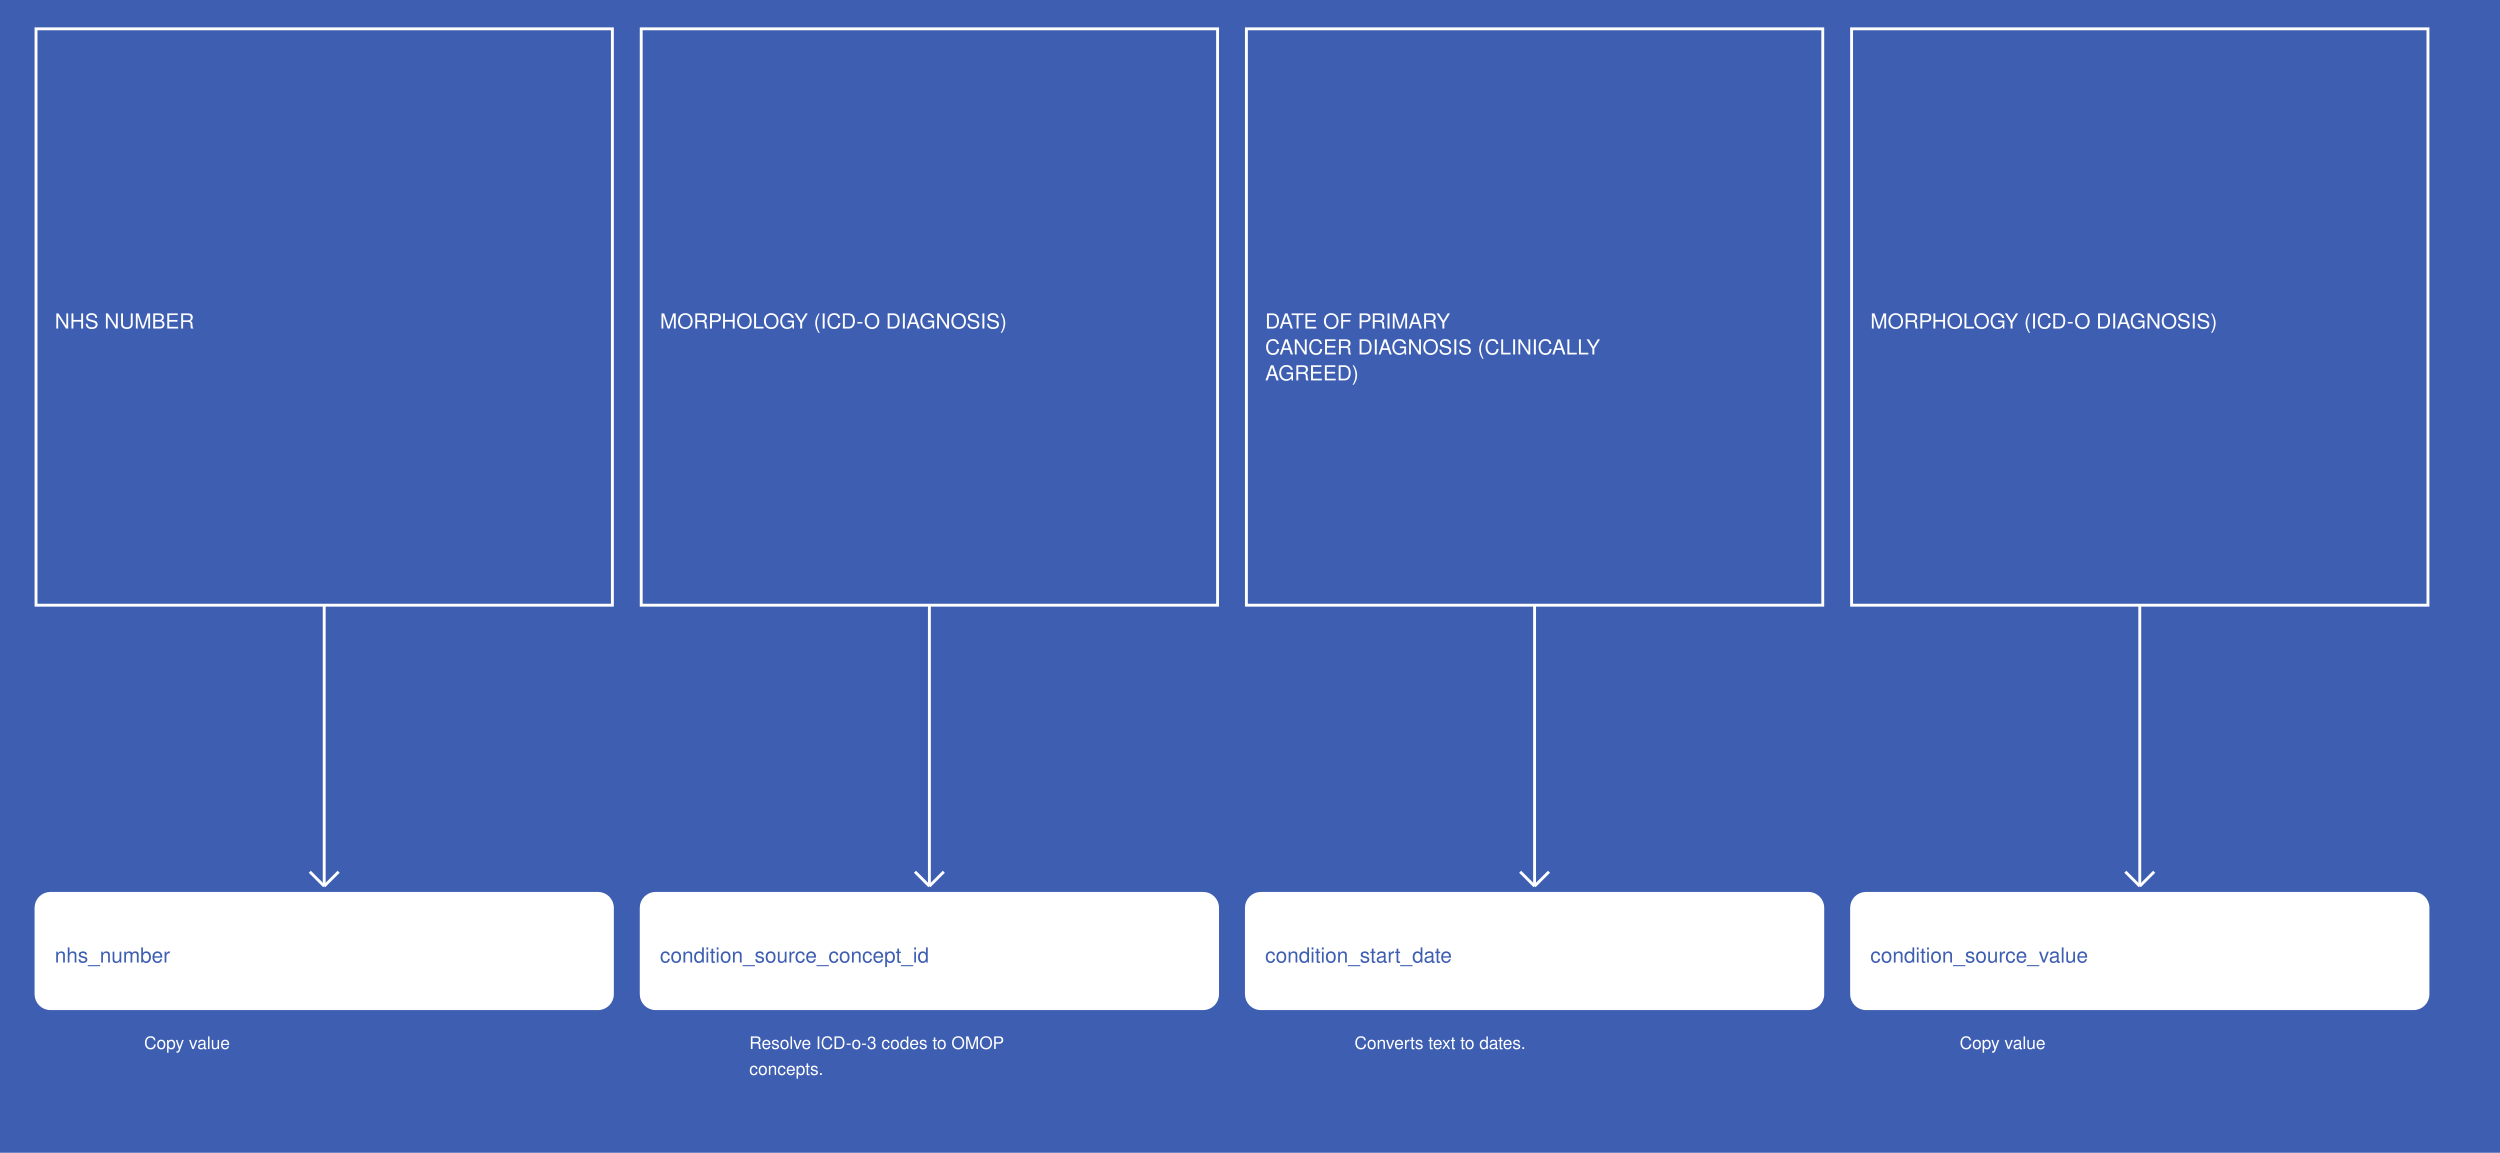
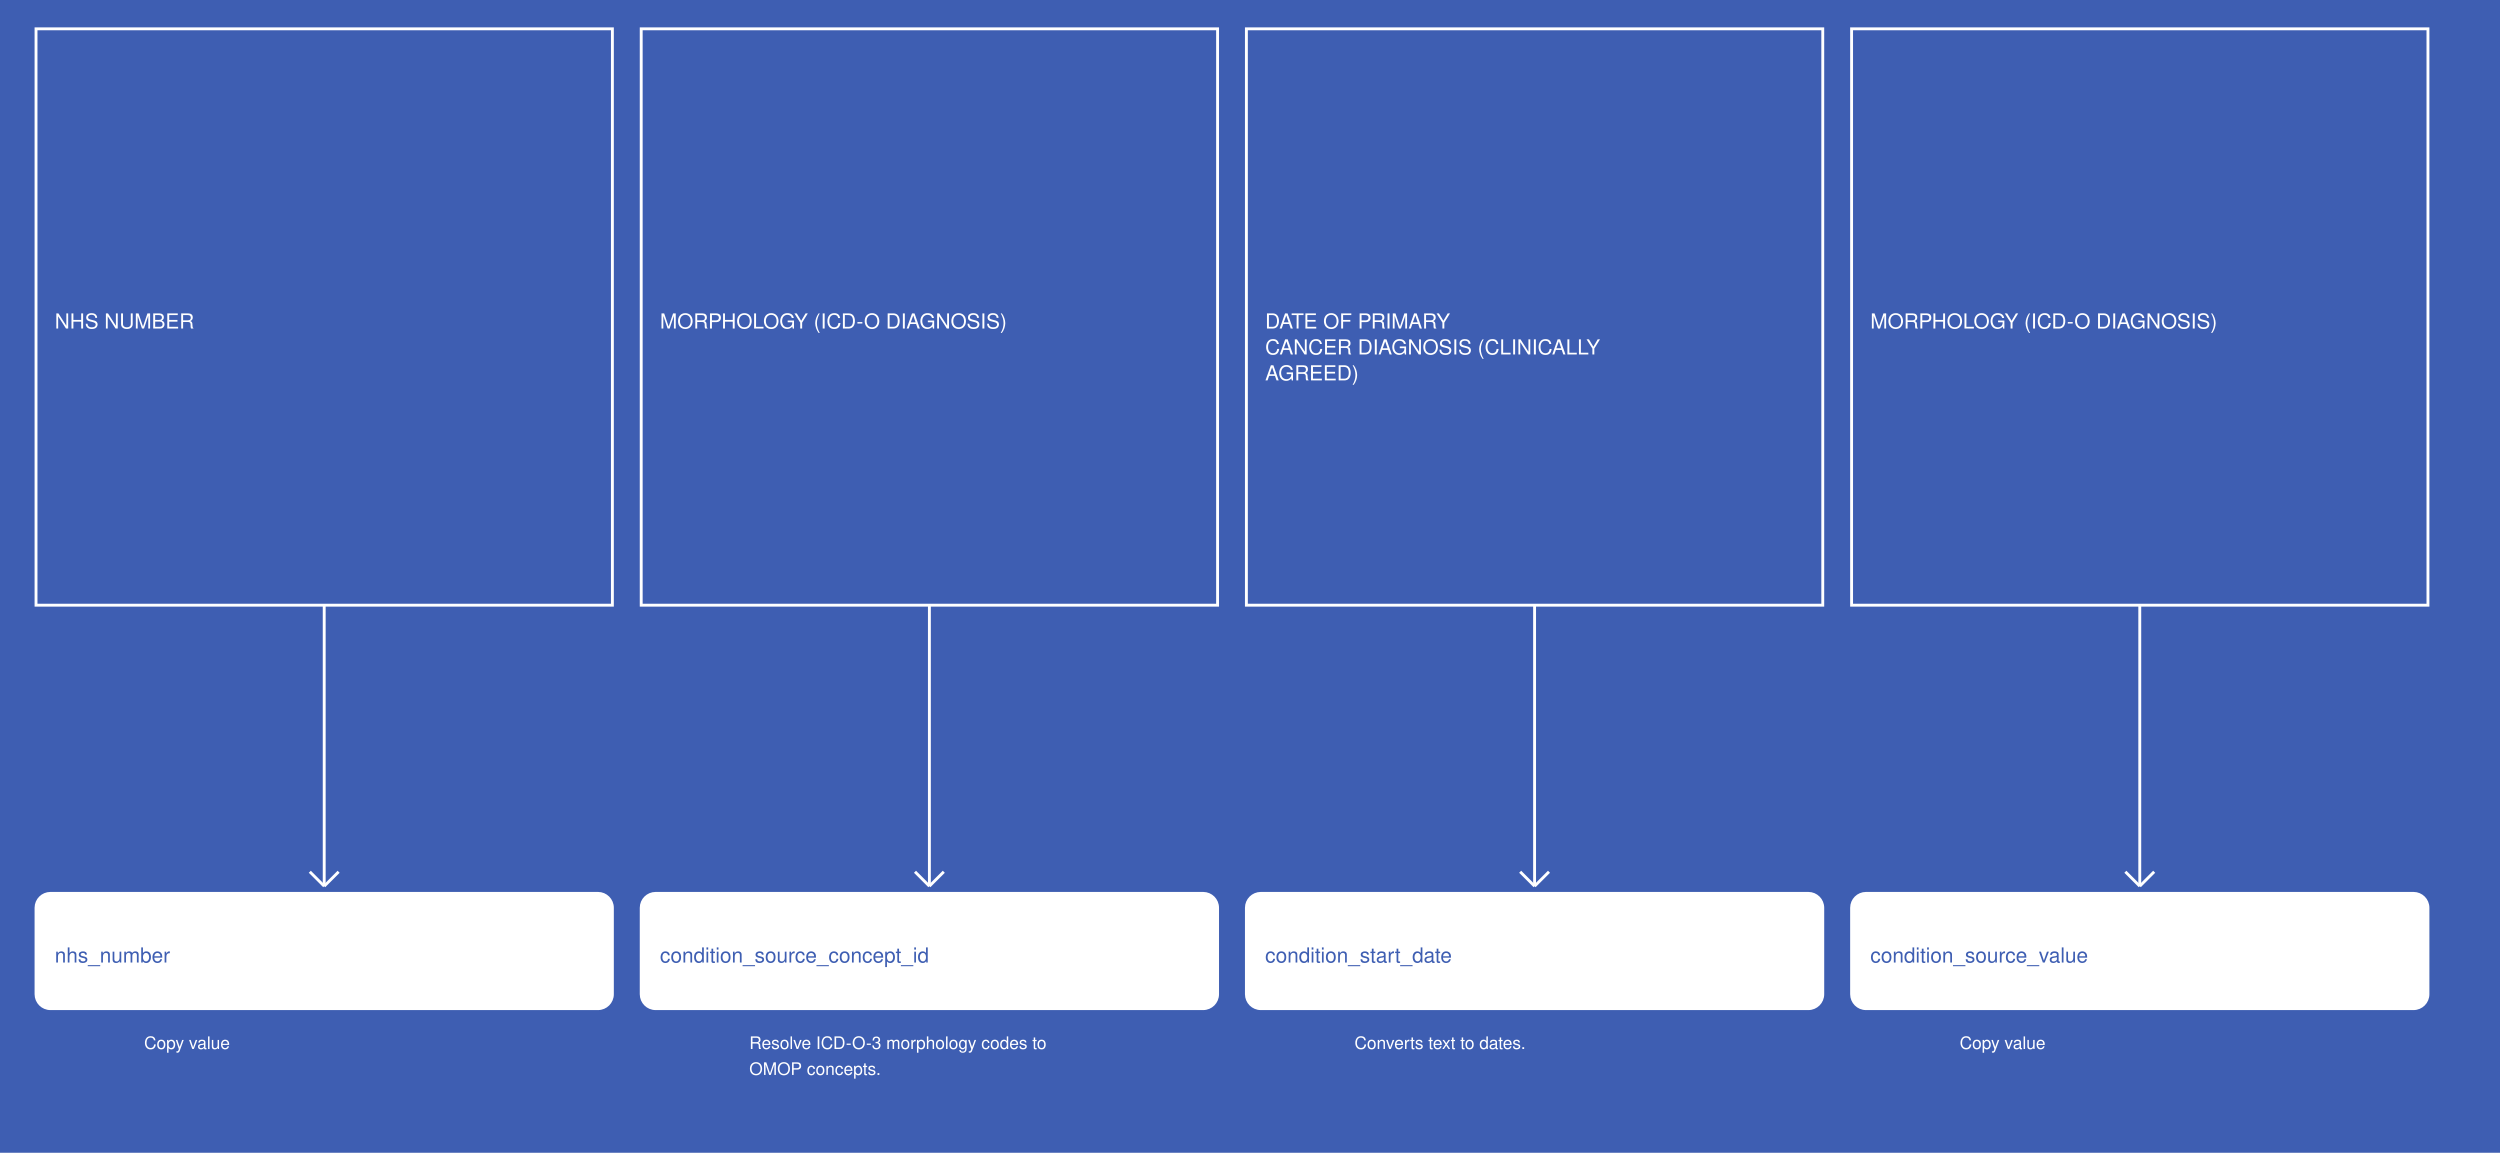
<svg xmlns="http://www.w3.org/2000/svg" width="1735" height="800">
  <rect width="100%" height="100%" fill="#3E5EB2" />
  <g>
    <rect x="25" y="20" width="400" height="400" fill="#3E5EB2" stroke="white" stroke-width="2" />
    <text x="38" y="228" fill="white" font-family="Helvetica" font-size="1.2em" text-anchor="start">NHS NUMBER</text>
  </g>
  <g>
    <line x1="225" y1="420" x2="225" y2="615" stroke="white" stroke-width="2" />
    <line x1="215" y1="605" x2="225" y2="615" stroke="white" stroke-width="2" />
    <line x1="235" y1="605" x2="225" y2="615" stroke="white" stroke-width="2" />
    <text x="100" y="728" fill="white" font-size="1em" font-family="Helvetica">Copy value</text>
  </g>
  <g>
    <rect x="25" y="620" width="400" height="80" fill="white" stroke="white" stroke-width="2" rx="10" />
    <text x="38" y="668" fill="#3E5EB2" font-family="Helvetica" font-size="1.2em" text-anchor="start">nhs_number</text>
  </g>
  <g>
    <rect x="445" y="20" width="400" height="400" fill="#3E5EB2" stroke="white" stroke-width="2" />
    <text x="458" y="228" fill="white" font-family="Helvetica" font-size="1.2em" text-anchor="start">MORPHOLOGY (ICD-O DIAGNOSIS)</text>
  </g>
  <g>
    <line x1="645" y1="420" x2="645" y2="615" stroke="white" stroke-width="2" />
    <line x1="635" y1="605" x2="645" y2="615" stroke="white" stroke-width="2" />
    <line x1="655" y1="605" x2="645" y2="615" stroke="white" stroke-width="2" />
-     <text x="520" y="728" fill="white" font-size="1em" font-family="Helvetica">Resolve ICD-o-3 codes to OMOP</text>
-     <text x="520" y="746" fill="white" font-size="1em" font-family="Helvetica">concepts.</text>
+     <text x="520" y="728" fill="white" font-size="1em" font-family="Helvetica">Resolve ICD-O-3 morphology codes to</text>
+     <text x="520" y="746" fill="white" font-size="1em" font-family="Helvetica">OMOP concepts.</text>
  </g>
  <g>
    <rect x="445" y="620" width="400" height="80" fill="white" stroke="white" stroke-width="2" rx="10" />
    <text x="458" y="668" fill="#3E5EB2" font-family="Helvetica" font-size="1.2em" text-anchor="start">condition_source_concept_id</text>
  </g>
  <g>
    <rect x="865" y="20" width="400" height="400" fill="#3E5EB2" stroke="white" stroke-width="2" />
    <text x="878" y="228" fill="white" font-family="Helvetica" font-size="1.2em" text-anchor="start">DATE OF PRIMARY</text>
    <text x="878" y="246" fill="white" font-family="Helvetica" font-size="1.2em" text-anchor="start">CANCER DIAGNOSIS (CLINICALLY</text>
    <text x="878" y="264" fill="white" font-family="Helvetica" font-size="1.2em" text-anchor="start">AGREED)</text>
  </g>
  <g>
    <line x1="1065" y1="420" x2="1065" y2="615" stroke="white" stroke-width="2" />
    <line x1="1055" y1="605" x2="1065" y2="615" stroke="white" stroke-width="2" />
    <line x1="1075" y1="605" x2="1065" y2="615" stroke="white" stroke-width="2" />
    <text x="940" y="728" fill="white" font-size="1em" font-family="Helvetica">Converts text to dates.</text>
  </g>
  <g>
    <rect x="865" y="620" width="400" height="80" fill="white" stroke="white" stroke-width="2" rx="10" />
    <text x="878" y="668" fill="#3E5EB2" font-family="Helvetica" font-size="1.2em" text-anchor="start">condition_start_date</text>
  </g>
  <g>
    <rect x="1285" y="20" width="400" height="400" fill="#3E5EB2" stroke="white" stroke-width="2" />
    <text x="1298" y="228" fill="white" font-family="Helvetica" font-size="1.2em" text-anchor="start">MORPHOLOGY (ICD-O DIAGNOSIS)</text>
  </g>
  <g>
    <line x1="1485" y1="420" x2="1485" y2="615" stroke="white" stroke-width="2" />
    <line x1="1475" y1="605" x2="1485" y2="615" stroke="white" stroke-width="2" />
    <line x1="1495" y1="605" x2="1485" y2="615" stroke="white" stroke-width="2" />
    <text x="1360" y="728" fill="white" font-size="1em" font-family="Helvetica">Copy value</text>
  </g>
  <g>
    <rect x="1285" y="620" width="400" height="80" fill="white" stroke="white" stroke-width="2" rx="10" />
    <text x="1298" y="668" fill="#3E5EB2" font-family="Helvetica" font-size="1.2em" text-anchor="start">condition_source_value</text>
  </g>
</svg>
